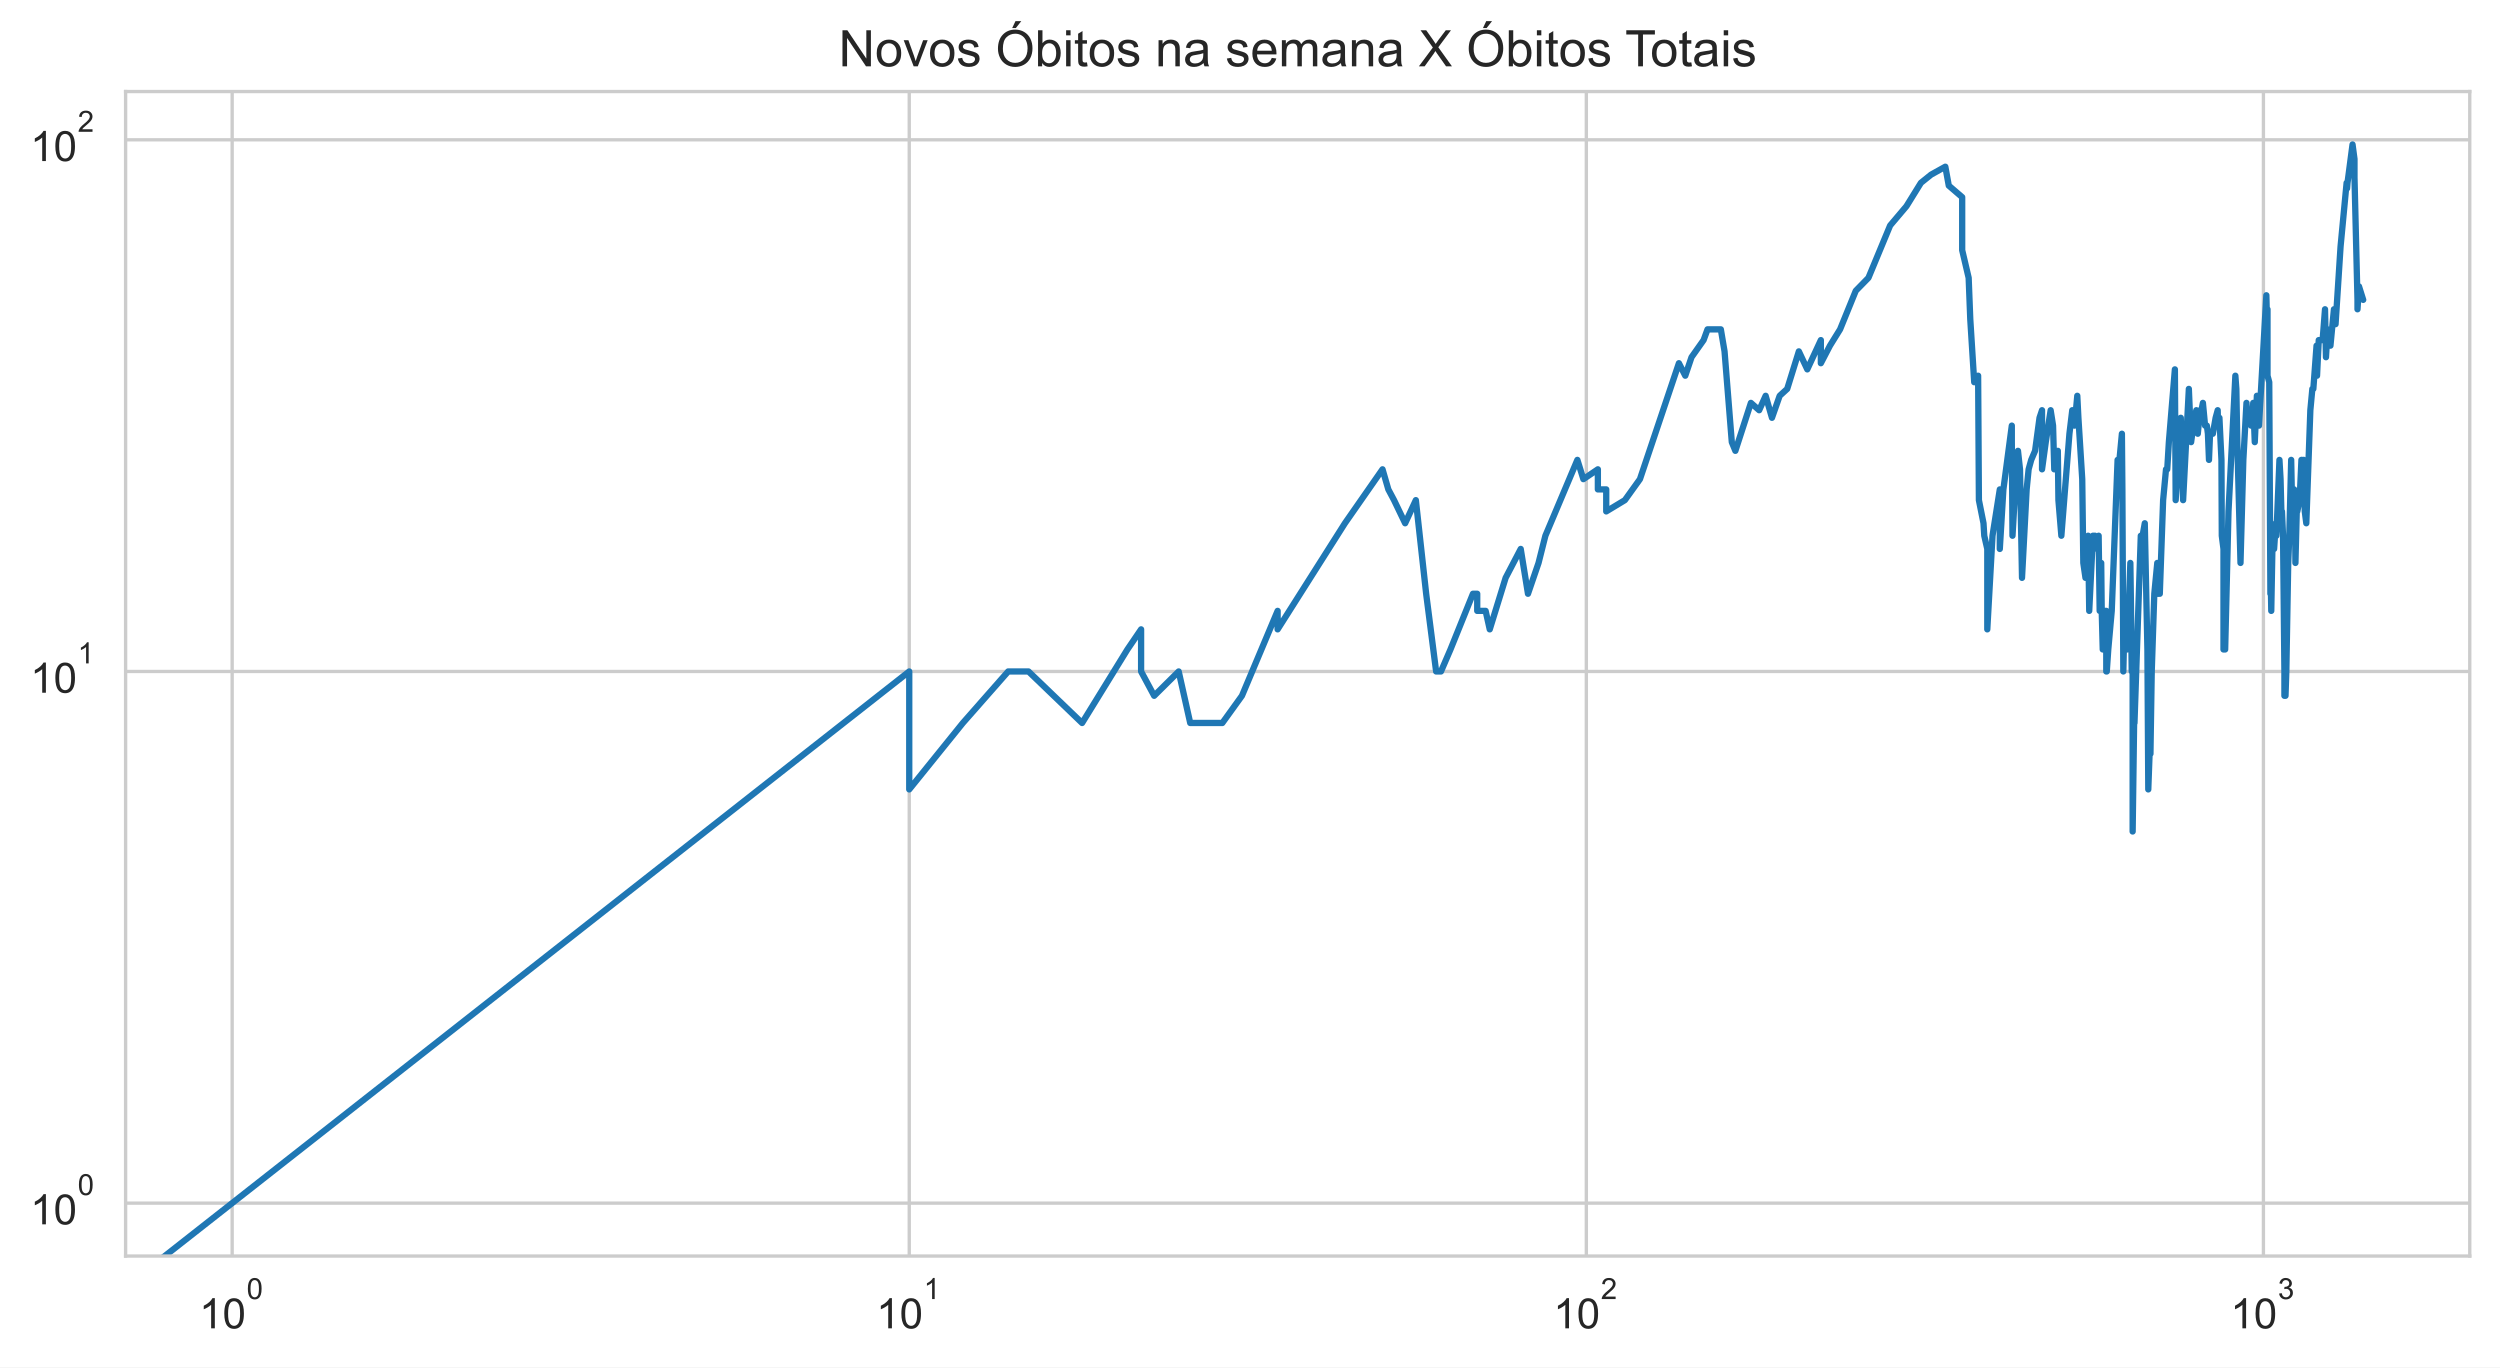
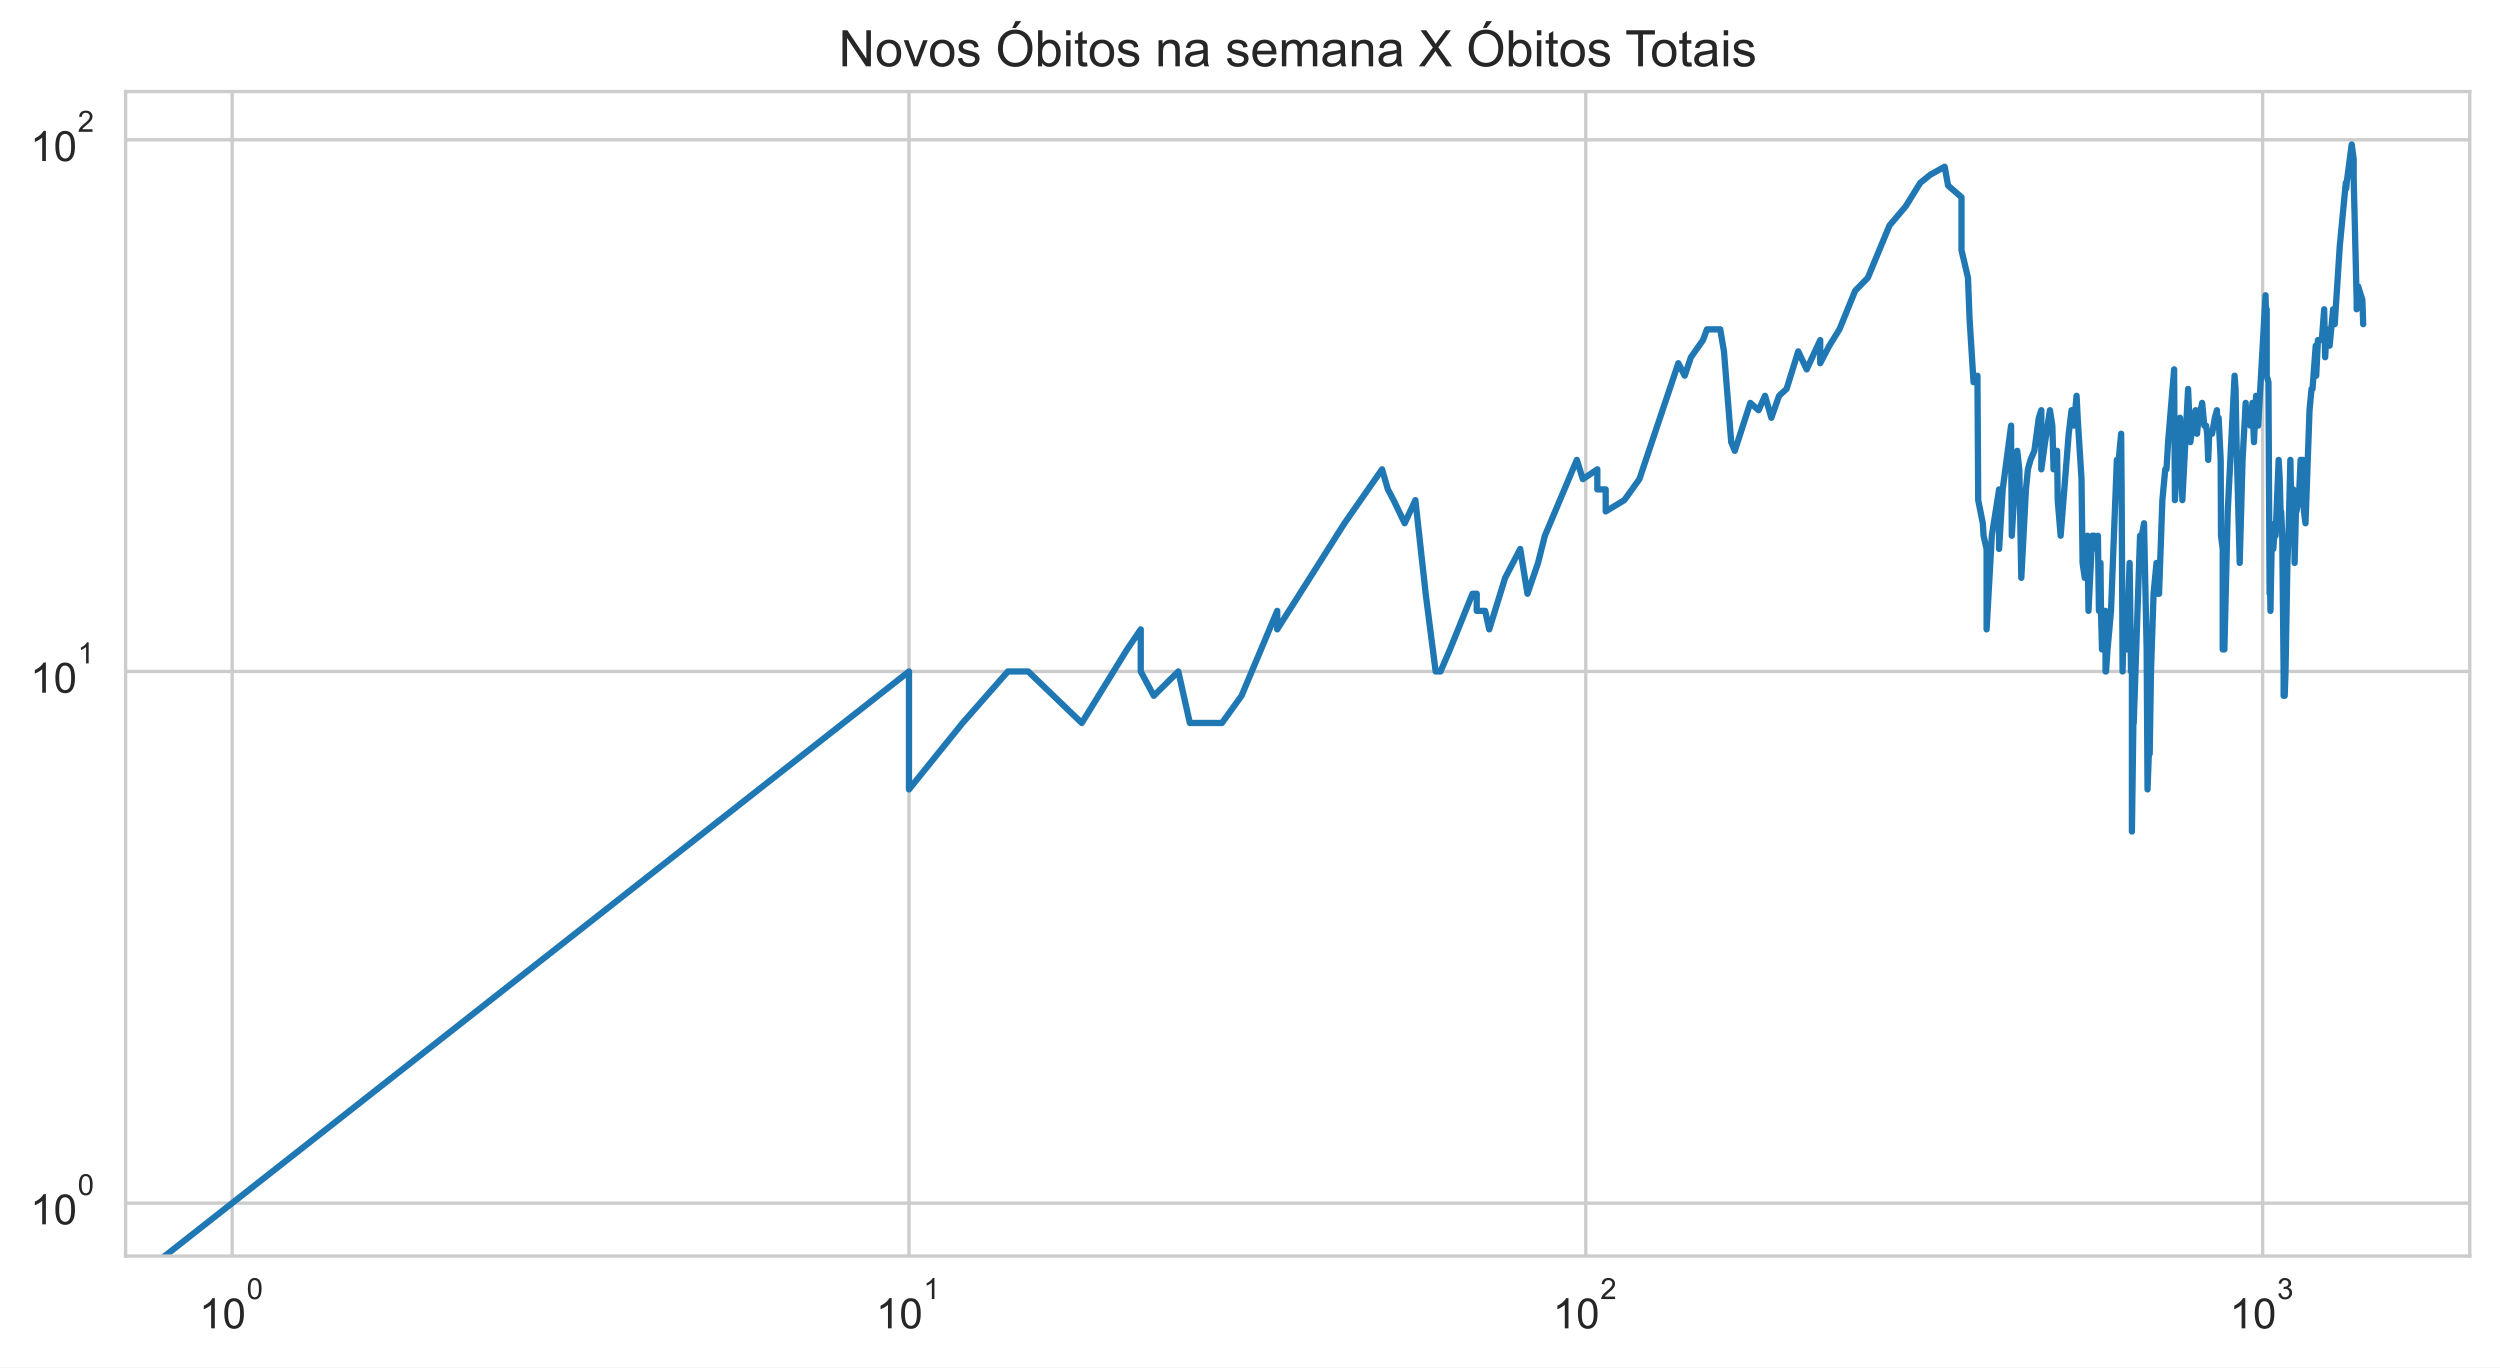
<svg xmlns="http://www.w3.org/2000/svg" xmlns:xlink="http://www.w3.org/1999/xlink" height="325.489pt" version="1.1" viewBox="0 0 595.1 325.489" width="595.1pt">
  <defs>
    <style type="text/css">*{stroke-linecap:butt;stroke-linejoin:round;}</style>
  </defs>
  <g id="figure_1">
    <g id="patch_1">
      <path d="M 0 325.489  L 595.1 325.489  L 595.1 0  L 0 0  z " style="fill:#ffffff;" />
    </g>
    <g id="axes_1">
      <g id="patch_2">
        <path d="M 29.9 298.989  L 587.9 298.989  L 587.9 21.789  L 29.9 21.789  z " style="fill:#ffffff;" />
      </g>
      <g id="matplotlib.axis_1">
        <g id="xtick_1">
          <g id="line2d_1">
-             <path clip-path="url(#p2b3587c972)" d="M 55.264 298.989  L 55.264 21.789  " style="fill:none;stroke:#cccccc;stroke-linecap:round;stroke-width:0.8;" />
+             <path clip-path="url(#p0cc1d0c142)" d="M 55.264 298.989  L 55.264 21.789  " style="fill:none;stroke:#cccccc;stroke-linecap:round;stroke-width:0.8;" />
          </g>
          <g id="text_1">
            <g style="fill:#262626;" transform="translate(47.41364 316.3019)scale(0.1 -0.1)">
              <defs>
                <path d="M 2384 0  L 1822 0  L 1822 3584  Q 1619 3391 1289 3197  Q 959 3003 697 2906  L 697 3450  Q 1169 3672 1522 3987  Q 1875 4303 2022 4600  L 2384 4600  L 2384 0  z " id="ArialMT-31" transform="scale(0.015625)" />
                <path d="M 266 2259  Q 266 3072 433 3567  Q 600 4063 929 4331  Q 1259 4600 1759 4600  Q 2128 4600 2406 4451  Q 2684 4303 2865 4023  Q 3047 3744 3150 3342  Q 3253 2941 3253 2259  Q 3253 1453 3087 958  Q 2922 463 2592 192  Q 2263 -78 1759 -78  Q 1097 -78 719 397  Q 266 969 266 2259  z M 844 2259  Q 844 1131 1108 757  Q 1372 384 1759 384  Q 2147 384 2411 759  Q 2675 1134 2675 2259  Q 2675 3391 2411 3762  Q 2147 4134 1753 4134  Q 1366 4134 1134 3806  Q 844 3388 844 2259  z " id="ArialMT-30" transform="scale(0.015625)" />
              </defs>
              <use transform="translate(0 0.99375)" xlink:href="#ArialMT-31" />
              <use transform="translate(55.61523 0.99375)" xlink:href="#ArialMT-30" />
              <use transform="translate(112.9728 70.6875)scale(0.7)" xlink:href="#ArialMT-30" />
            </g>
          </g>
        </g>
        <g id="xtick_2">
          <g id="line2d_2">
-             <path clip-path="url(#p2b3587c972)" d="M 216.437 298.989  L 216.437 21.789  " style="fill:none;stroke:#cccccc;stroke-linecap:round;stroke-width:0.8;" />
+             <path clip-path="url(#p0cc1d0c142)" d="M 216.374 298.989  L 216.374 21.789  " style="fill:none;stroke:#cccccc;stroke-linecap:round;stroke-width:0.8;" />
          </g>
          <g id="text_2">
-             <g style="fill:#262626;" transform="translate(208.5873 316.3019)scale(0.1 -0.1)">
+             <g style="fill:#262626;" transform="translate(208.5241 316.3019)scale(0.1 -0.1)">
              <use transform="translate(0 0.99375)" xlink:href="#ArialMT-31" />
              <use transform="translate(55.61523 0.99375)" xlink:href="#ArialMT-30" />
              <use transform="translate(112.9728 70.6875)scale(0.7)" xlink:href="#ArialMT-31" />
            </g>
          </g>
        </g>
        <g id="xtick_3">
          <g id="line2d_3">
-             <path clip-path="url(#p2b3587c972)" d="M 377.611 298.989  L 377.611 21.789  " style="fill:none;stroke:#cccccc;stroke-linecap:round;stroke-width:0.8;" />
+             <path clip-path="url(#p0cc1d0c142)" d="M 377.484 298.989  L 377.484 21.789  " style="fill:none;stroke:#cccccc;stroke-linecap:round;stroke-width:0.8;" />
          </g>
          <g id="text_3">
-             <g style="fill:#262626;" transform="translate(369.761 316.3019)scale(0.1 -0.1)">
+             <g style="fill:#262626;" transform="translate(369.6345 316.3019)scale(0.1 -0.1)">
              <defs>
                <path d="M 3222 541  L 3222 0  L 194 0  Q 188 203 259 391  Q 375 700 629 1000  Q 884 1300 1366 1694  Q 2113 2306 2375 2664  Q 2638 3022 2638 3341  Q 2638 3675 2398 3904  Q 2159 4134 1775 4134  Q 1369 4134 1125 3890  Q 881 3647 878 3216  L 300 3275  Q 359 3922 746 4261  Q 1134 4600 1788 4600  Q 2447 4600 2831 4234  Q 3216 3869 3216 3328  Q 3216 3053 3103 2787  Q 2991 2522 2730 2228  Q 2469 1934 1863 1422  Q 1356 997 1212 845  Q 1069 694 975 541  L 3222 541  z " id="ArialMT-32" transform="scale(0.015625)" />
              </defs>
              <use transform="translate(0 0.99375)" xlink:href="#ArialMT-31" />
              <use transform="translate(55.61523 0.99375)" xlink:href="#ArialMT-30" />
              <use transform="translate(112.9728 70.6875)scale(0.7)" xlink:href="#ArialMT-32" />
            </g>
          </g>
        </g>
        <g id="xtick_4">
          <g id="line2d_4">
-             <path clip-path="url(#p2b3587c972)" d="M 538.785 298.989  L 538.785 21.789  " style="fill:none;stroke:#cccccc;stroke-linecap:round;stroke-width:0.8;" />
+             <path clip-path="url(#p0cc1d0c142)" d="M 538.595 298.989  L 538.595 21.789  " style="fill:none;stroke:#cccccc;stroke-linecap:round;stroke-width:0.8;" />
          </g>
          <g id="text_4">
-             <g style="fill:#262626;" transform="translate(530.9347 316.3019)scale(0.1 -0.1)">
+             <g style="fill:#262626;" transform="translate(530.7449 316.3019)scale(0.1 -0.1)">
              <defs>
                <path d="M 269 1209  L 831 1284  Q 928 806 1161 595  Q 1394 384 1728 384  Q 2125 384 2398 659  Q 2672 934 2672 1341  Q 2672 1728 2419 1979  Q 2166 2231 1775 2231  Q 1616 2231 1378 2169  L 1441 2663  Q 1497 2656 1531 2656  Q 1891 2656 2178 2843  Q 2466 3031 2466 3422  Q 2466 3731 2256 3934  Q 2047 4138 1716 4138  Q 1388 4138 1169 3931  Q 950 3725 888 3313  L 325 3413  Q 428 3978 793 4289  Q 1159 4600 1703 4600  Q 2078 4600 2393 4439  Q 2709 4278 2876 4000  Q 3044 3722 3044 3409  Q 3044 3113 2884 2869  Q 2725 2625 2413 2481  Q 2819 2388 3044 2092  Q 3269 1797 3269 1353  Q 3269 753 2831 336  Q 2394 -81 1725 -81  Q 1122 -81 723 278  Q 325 638 269 1209  z " id="ArialMT-33" transform="scale(0.015625)" />
              </defs>
              <use transform="translate(0 0.99375)" xlink:href="#ArialMT-31" />
              <use transform="translate(55.61523 0.99375)" xlink:href="#ArialMT-30" />
              <use transform="translate(112.9728 70.6875)scale(0.7)" xlink:href="#ArialMT-33" />
            </g>
          </g>
        </g>
        <g id="xtick_5" />
        <g id="xtick_6" />
        <g id="xtick_7" />
        <g id="xtick_8" />
        <g id="xtick_9" />
        <g id="xtick_10" />
        <g id="xtick_11" />
        <g id="xtick_12" />
        <g id="xtick_13" />
        <g id="xtick_14" />
        <g id="xtick_15" />
        <g id="xtick_16" />
        <g id="xtick_17" />
        <g id="xtick_18" />
        <g id="xtick_19" />
        <g id="xtick_20" />
        <g id="xtick_21" />
        <g id="xtick_22" />
        <g id="xtick_23" />
        <g id="xtick_24" />
        <g id="xtick_25" />
        <g id="xtick_26" />
        <g id="xtick_27" />
        <g id="xtick_28" />
        <g id="xtick_29" />
        <g id="xtick_30" />
        <g id="xtick_31" />
        <g id="xtick_32" />
      </g>
      <g id="matplotlib.axis_2">
        <g id="ytick_1">
          <g id="line2d_5">
-             <path clip-path="url(#p2b3587c972)" d="M 29.9 286.389  L 587.9 286.389  " style="fill:none;stroke:#cccccc;stroke-linecap:round;stroke-width:0.8;" />
+             <path clip-path="url(#p0cc1d0c142)" d="M 29.9 286.389  L 587.9 286.389  " style="fill:none;stroke:#cccccc;stroke-linecap:round;stroke-width:0.8;" />
          </g>
          <g id="text_5">
            <g style="fill:#262626;" transform="translate(7.2 291.5456)scale(0.1 -0.1)">
              <use transform="translate(0 0.99375)" xlink:href="#ArialMT-31" />
              <use transform="translate(55.61523 0.99375)" xlink:href="#ArialMT-30" />
              <use transform="translate(112.9728 70.6875)scale(0.7)" xlink:href="#ArialMT-30" />
            </g>
          </g>
        </g>
        <g id="ytick_2">
          <g id="line2d_6">
-             <path clip-path="url(#p2b3587c972)" d="M 29.9 159.834  L 587.9 159.834  " style="fill:none;stroke:#cccccc;stroke-linecap:round;stroke-width:0.8;" />
+             <path clip-path="url(#p0cc1d0c142)" d="M 29.9 159.834  L 587.9 159.834  " style="fill:none;stroke:#cccccc;stroke-linecap:round;stroke-width:0.8;" />
          </g>
          <g id="text_6">
            <g style="fill:#262626;" transform="translate(7.2 164.9904)scale(0.1 -0.1)">
              <use transform="translate(0 0.99375)" xlink:href="#ArialMT-31" />
              <use transform="translate(55.61523 0.99375)" xlink:href="#ArialMT-30" />
              <use transform="translate(112.9728 70.6875)scale(0.7)" xlink:href="#ArialMT-31" />
            </g>
          </g>
        </g>
        <g id="ytick_3">
          <g id="line2d_7">
-             <path clip-path="url(#p2b3587c972)" d="M 29.9 33.279  L 587.9 33.279  " style="fill:none;stroke:#cccccc;stroke-linecap:round;stroke-width:0.8;" />
+             <path clip-path="url(#p0cc1d0c142)" d="M 29.9 33.279  L 587.9 33.279  " style="fill:none;stroke:#cccccc;stroke-linecap:round;stroke-width:0.8;" />
          </g>
          <g id="text_7">
            <g style="fill:#262626;" transform="translate(7.2 38.43524)scale(0.1 -0.1)">
              <use transform="translate(0 0.99375)" xlink:href="#ArialMT-31" />
              <use transform="translate(55.61523 0.99375)" xlink:href="#ArialMT-30" />
              <use transform="translate(112.9728 70.6875)scale(0.7)" xlink:href="#ArialMT-32" />
            </g>
          </g>
        </g>
        <g id="ytick_4" />
        <g id="ytick_5" />
        <g id="ytick_6" />
        <g id="ytick_7" />
        <g id="ytick_8" />
        <g id="ytick_9" />
        <g id="ytick_10" />
        <g id="ytick_11" />
        <g id="ytick_12" />
        <g id="ytick_13" />
        <g id="ytick_14" />
        <g id="ytick_15" />
        <g id="ytick_16" />
        <g id="ytick_17" />
        <g id="ytick_18" />
        <g id="ytick_19" />
        <g id="ytick_20" />
        <g id="ytick_21" />
      </g>
      <g id="line2d_8">
-         <path clip-path="url(#p2b3587c972)" d="M 4.194 326.489  L 216.437 159.834  L 216.437 187.91  L 229.199 172.099  L 239.989 159.834  L 239.989 159.834  L 244.819 159.834  L 257.581 172.099  L 268.371 154.596  L 271.627 149.813  L 271.627 159.834  L 274.738 165.625  L 274.738 165.625  L 280.575 159.834  L 283.32 172.099  L 290.964 172.099  L 295.632 165.625  L 304.127 145.414  L 304.127 149.813  L 304.127 149.813  L 320.145 124.556  L 329.093 111.716  L 330.479 116.499  L 331.838 119.056  L 334.48 124.556  L 337.026 119.056  L 339.482 141.341  L 341.855 159.834  L 343.012 159.834  L 345.27 154.596  L 350.616 141.341  L 351.638 141.341  L 351.638 145.414  L 353.638 145.414  L 354.617 149.813  L 358.401 137.549  L 361.992 130.67  L 363.72 141.341  L 366.235 134.002  L 367.863 127.528  L 375.479 109.473  L 376.907 114.056  L 380.356 111.716  L 380.356 116.499  L 382.347 116.499  L 382.347 121.737  L 386.783 119.056  L 390.373 114.056  L 399.647 86.46  L 401.163 89.431  L 402.647 85.032  L 405.524 80.959  L 406.457 78.402  L 409.629 78.402  L 410.51 83.64  L 412.238 105.243  L 413.087 107.317  L 416.782 95.905  L 418.754 97.65  L 420.293 94.214  L 421.798 99.452  L 423.635 94.214  L 425.426 92.573  L 428.198 83.64  L 430.208 87.925  L 433.434 80.959  L 433.434 86.46  L 435.607 82.283  L 438.011 78.402  L 441.748 69.22  L 444.762 66.137  L 449.931 53.673  L 453.807 49.091  L 457.256 43.52  L 459.681 41.569  L 463.065 39.684  L 463.886 44.186  L 467.078 46.935  L 467.078 59.553  L 467.078 59.553  L 468.62 66.137  L 469.001 75.959  L 469.943 90.98  L 470.872 89.431  L 471.057 119.056  L 471.057 119.056  L 472.153 124.556  L 472.335 127.528  L 473.054 130.67  L 473.054 149.813  L 474.296 127.528  L 474.296 127.528  L 476.033 116.499  L 476.033 130.67  L 476.886 116.499  L 478.891 101.315  L 478.891 105.243  L 478.891 105.243  L 479.055 127.528  L 479.546 119.056  L 480.358 107.317  L 480.84 111.716  L 481.319 137.549  L 482.423 116.499  L 482.423 116.499  L 482.892 111.716  L 483.511 109.473  L 484.43 107.317  L 485.487 99.452  L 486.084 97.65  L 486.084 111.716  L 486.084 111.716  L 486.97 105.243  L 488.135 97.65  L 488.709 101.315  L 488.995 111.716  L 489.704 109.473  L 489.704 109.473  L 489.845 107.317  L 489.986 119.056  L 490.685 127.528  L 492.607 103.244  L 493.281 97.65  L 493.815 99.452  L 493.815 99.452  L 493.815 101.315  L 494.477 94.214  L 494.74 99.452  L 495.654 114.056  L 495.912 134.002  L 495.912 134.002  L 496.427 137.549  L 497.065 127.528  L 497.319 145.414  L 498.199 127.528  L 498.199 127.528  L 498.697 127.528  L 499.192 130.67  L 499.561 127.528  L 499.806 145.414  L 500.171 134.002  L 500.292 145.414  L 500.535 154.596  L 501.137 145.414  L 501.137 149.813  L 501.376 145.414  L 501.376 159.834  L 501.495 159.834  L 501.852 154.596  L 502.678 145.414  L 504.071 109.473  L 504.3 109.473  L 504.3 109.473  L 504.3 111.716  L 505.098 103.244  L 505.211 116.499  L 505.436 159.834  L 505.436 159.834  L 505.662 149.813  L 506.332 154.596  L 506.555 149.813  L 507.107 134.002  L 507.217 141.341  L 507.437 159.834  L 507.655 159.834  L 507.655 197.931  L 508.091 165.625  L 508.091 172.099  L 509.594 127.528  L 509.912 130.67  L 509.912 130.67  L 510.017 127.528  L 510.543 124.556  L 511.169 154.596  L 511.377 187.91  L 511.686 179.438  L 511.892 179.438  L 512.2 159.834  L 512.811 141.341  L 513.518 134.002  L 513.518 141.341  L 513.618 141.341  L 514.118 141.341  L 514.91 119.056  L 515.596 111.716  L 515.888 111.716  L 515.888 111.716  L 516.275 105.243  L 517.708 87.925  L 517.897 119.056  L 517.897 119.056  L 519.113 99.452  L 519.667 119.056  L 521.033 92.573  L 521.033 92.573  L 521.572 105.243  L 522.373 99.452  L 522.814 97.65  L 523.165 103.244  L 523.688 97.65  L 523.688 99.452  L 523.688 99.452  L 524.38 95.905  L 524.894 101.315  L 525.319 101.315  L 525.573 103.244  L 525.826 109.473  L 526.079 103.244  L 526.747 103.244  L 527.409 99.452  L 527.901 97.65  L 527.983 101.315  L 528.309 99.452  L 528.795 109.473  L 528.876 127.528  L 529.278 130.67  L 529.278 154.596  L 529.278 154.596  L 529.677 154.596  L 530.47 121.737  L 532.106 89.431  L 532.106 89.431  L 532.337 92.573  L 532.567 105.243  L 533.328 134.002  L 534.005 109.473  L 534.005 109.473  L 534.751 95.905  L 534.825 99.452  L 535.635 97.65  L 535.854 101.315  L 536.363 95.905  L 536.363 95.905  L 536.725 105.243  L 537.228 94.214  L 537.727 101.315  L 539.481 70.288  L 539.62 75.959  L 539.758 73.62  L 539.758 73.62  L 539.758 89.431  L 540.171 90.98  L 540.445 141.341  L 540.581 141.341  L 540.65 145.414  L 540.65 145.414  L 540.922 130.67  L 541.328 130.67  L 541.732 124.556  L 541.866 124.556  L 541.866 127.528  L 541.866 127.528  L 542.599 109.473  L 542.863 114.056  L 543.127 124.556  L 543.193 121.737  L 543.193 121.737  L 543.455 127.528  L 543.782 159.834  L 543.782 165.625  L 543.782 165.625  L 544.042 165.625  L 544.236 159.834  L 544.688 134.002  L 544.945 127.528  L 545.392 109.473  L 545.392 109.473  L 545.583 119.056  L 546.09 116.499  L 546.278 119.056  L 546.404 134.002  L 546.404 134.002  L 546.717 121.737  L 546.842 121.737  L 547.401 119.056  L 547.833 109.473  L 547.956 109.473  L 547.956 109.473  L 548.079 116.499  L 548.385 109.473  L 548.628 121.737  L 548.992 124.556  L 549.954 97.65  L 550.429 92.573  L 550.666 92.573  L 551.43 82.283  L 551.547 89.431  L 551.954 80.959  L 552.876 80.959  L 553.446 73.62  L 553.672 85.032  L 554.067 78.402  L 554.292 80.959  L 554.292 82.283  L 554.739 82.283  L 555.57 73.62  L 555.955 77.167  L 557.149 58.673  L 558.588 43.52  L 558.694 44.861  L 558.799 43.52  L 559.998 34.389  L 560.462 37.862  L 560.462 42.211  L 561.177 71.376  L 561.177 73.62  L 561.532 68.173  L 562.536 71.376  L 562.536 71.376  " style="fill:none;stroke:#1f77b4;stroke-linecap:round;stroke-width:1.5;" />
+         <path clip-path="url(#p0cc1d0c142)" d="M 4.215 326.489  L 216.374 159.834  L 216.374 187.91  L 229.131 172.099  L 239.917 159.834  L 239.917 159.834  L 244.744 159.834  L 257.501 172.099  L 268.287 154.596  L 271.542 149.813  L 271.542 159.834  L 274.652 165.625  L 274.652 165.625  L 280.486 159.834  L 283.231 172.099  L 290.871 172.099  L 295.538 165.625  L 304.029 145.414  L 304.029 149.813  L 304.029 149.813  L 320.041 124.556  L 328.985 111.716  L 330.371 116.499  L 331.73 119.056  L 334.37 124.556  L 336.915 119.056  L 339.37 141.341  L 341.742 159.834  L 342.899 159.834  L 345.156 154.596  L 350.5 141.341  L 351.521 141.341  L 351.521 145.414  L 353.521 145.414  L 354.499 149.813  L 358.282 137.549  L 361.871 130.67  L 363.599 141.341  L 366.113 134.002  L 367.74 127.528  L 375.353 109.473  L 376.781 114.056  L 380.229 111.716  L 380.229 116.499  L 382.219 116.499  L 382.219 121.737  L 386.652 119.056  L 390.241 114.056  L 399.512 86.46  L 401.027 89.431  L 402.511 85.032  L 405.387 80.959  L 406.32 78.402  L 409.49 78.402  L 410.37 83.64  L 412.098 105.243  L 412.946 107.317  L 416.64 95.905  L 418.612 97.65  L 420.149 94.214  L 421.654 99.452  L 423.491 94.214  L 425.28 92.573  L 428.052 83.64  L 430.061 87.925  L 433.286 80.959  L 433.286 86.46  L 435.458 82.283  L 437.86 78.402  L 441.597 69.22  L 444.61 66.137  L 449.776 53.673  L 453.65 49.091  L 457.098 43.52  L 459.522 41.569  L 462.905 39.684  L 463.726 44.186  L 466.916 46.935  L 466.916 59.553  L 466.916 59.553  L 468.458 66.137  L 468.838 75.959  L 469.78 90.98  L 470.709 89.431  L 470.894 119.056  L 470.894 119.056  L 471.99 124.556  L 472.171 127.528  L 472.89 130.67  L 472.89 149.813  L 474.132 127.528  L 474.132 127.528  L 475.868 116.499  L 475.868 130.67  L 476.72 116.499  L 478.725 101.315  L 478.725 105.243  L 478.725 105.243  L 478.889 127.528  L 479.38 119.056  L 480.191 107.317  L 480.673 111.716  L 481.151 137.549  L 482.256 116.499  L 482.256 116.499  L 482.724 111.716  L 483.343 109.473  L 484.262 107.317  L 485.318 99.452  L 485.915 97.65  L 485.915 111.716  L 485.915 111.716  L 486.801 105.243  L 487.965 97.65  L 488.539 101.315  L 488.825 111.716  L 489.534 109.473  L 489.534 109.473  L 489.675 107.317  L 489.815 119.056  L 490.514 127.528  L 492.435 103.244  L 493.109 97.65  L 493.643 99.452  L 493.643 99.452  L 493.643 101.315  L 494.305 94.214  L 494.568 99.452  L 495.481 114.056  L 495.739 134.002  L 495.739 134.002  L 496.254 137.549  L 496.892 127.528  L 497.145 145.414  L 498.025 127.528  L 498.025 127.528  L 498.523 127.528  L 499.018 130.67  L 499.386 127.528  L 499.631 145.414  L 499.996 134.002  L 500.118 145.414  L 500.36 154.596  L 500.962 145.414  L 500.962 149.813  L 501.201 145.414  L 501.201 159.834  L 501.32 159.834  L 501.677 154.596  L 502.502 145.414  L 503.895 109.473  L 504.124 109.473  L 504.124 109.473  L 504.124 111.716  L 504.921 103.244  L 505.034 116.499  L 505.26 159.834  L 505.26 159.834  L 505.485 149.813  L 506.155 154.596  L 506.378 149.813  L 506.93 134.002  L 507.04 141.341  L 507.259 159.834  L 507.478 159.834  L 507.478 197.931  L 507.913 165.625  L 507.913 172.099  L 509.415 127.528  L 509.733 130.67  L 509.733 130.67  L 509.839 127.528  L 510.365 124.556  L 510.99 154.596  L 511.198 187.91  L 511.507 179.438  L 511.713 179.438  L 512.021 159.834  L 512.632 141.341  L 513.338 134.002  L 513.338 141.341  L 513.438 141.341  L 513.938 141.341  L 514.73 119.056  L 515.415 111.716  L 515.707 111.716  L 515.707 111.716  L 516.094 105.243  L 517.527 87.925  L 517.716 119.056  L 517.716 119.056  L 518.931 99.452  L 519.485 119.056  L 520.851 92.573  L 520.851 92.573  L 521.389 105.243  L 522.19 99.452  L 522.631 97.65  L 522.982 103.244  L 523.505 97.65  L 523.505 99.452  L 523.505 99.452  L 524.196 95.905  L 524.709 101.315  L 525.135 101.315  L 525.389 103.244  L 525.642 109.473  L 525.894 103.244  L 526.562 103.244  L 527.224 99.452  L 527.716 97.65  L 527.797 101.315  L 528.123 99.452  L 528.609 109.473  L 528.69 127.528  L 529.092 130.67  L 529.092 154.596  L 529.092 154.596  L 529.491 154.596  L 530.284 121.737  L 531.919 89.431  L 531.919 89.431  L 532.15 92.573  L 532.379 105.243  L 533.14 134.002  L 533.817 109.473  L 533.817 109.473  L 534.563 95.905  L 534.637 99.452  L 535.446 97.65  L 535.666 101.315  L 536.175 95.905  L 536.175 95.905  L 536.536 105.243  L 537.038 94.214  L 537.537 101.315  L 539.291 70.288  L 539.43 75.959  L 539.568 73.62  L 539.568 73.62  L 539.568 89.431  L 539.981 90.98  L 540.254 141.341  L 540.391 141.341  L 540.459 145.414  L 540.459 145.414  L 540.731 130.67  L 541.137 130.67  L 541.541 124.556  L 541.675 124.556  L 541.675 127.528  L 541.675 127.528  L 542.407 109.473  L 542.672 114.056  L 542.936 124.556  L 543.001 121.737  L 543.001 121.737  L 543.264 127.528  L 543.59 159.834  L 543.59 165.625  L 543.59 165.625  L 543.85 165.625  L 544.045 159.834  L 544.496 134.002  L 544.753 127.528  L 545.2 109.473  L 545.2 109.473  L 545.391 119.056  L 545.897 116.499  L 546.086 119.056  L 546.211 134.002  L 546.211 134.002  L 546.524 121.737  L 546.649 121.737  L 547.208 119.056  L 547.64 109.473  L 547.763 109.473  L 547.763 109.473  L 547.886 116.499  L 548.191 109.473  L 548.435 121.737  L 548.799 124.556  L 549.76 97.65  L 550.235 92.573  L 550.472 92.573  L 551.235 82.283  L 551.352 89.431  L 551.759 80.959  L 552.68 80.959  L 553.25 73.62  L 553.477 85.032  L 553.871 78.402  L 554.096 80.959  L 554.096 82.283  L 554.543 82.283  L 555.374 73.62  L 555.758 77.167  L 556.952 58.673  L 558.391 43.52  L 558.496 44.861  L 558.601 43.52  L 559.8 34.389  L 560.264 37.862  L 560.264 42.211  L 560.979 71.376  L 560.979 73.62  L 561.333 68.173  L 562.337 71.376  L 562.536 77.167  L 562.536 77.167  " style="fill:none;stroke:#1f77b4;stroke-linecap:round;stroke-width:1.5;" />
      </g>
      <g id="patch_3">
        <path d="M 29.9 298.989  L 29.9 21.789  " style="fill:none;stroke:#cccccc;stroke-linecap:square;stroke-linejoin:miter;stroke-width:0.8;" />
      </g>
      <g id="patch_4">
        <path d="M 587.9 298.989  L 587.9 21.789  " style="fill:none;stroke:#cccccc;stroke-linecap:square;stroke-linejoin:miter;stroke-width:0.8;" />
      </g>
      <g id="patch_5">
        <path d="M 29.9 298.989  L 587.9 298.989  " style="fill:none;stroke:#cccccc;stroke-linecap:square;stroke-linejoin:miter;stroke-width:0.8;" />
      </g>
      <g id="patch_6">
        <path d="M 29.9 21.789  L 587.9 21.789  " style="fill:none;stroke:#cccccc;stroke-linecap:square;stroke-linejoin:miter;stroke-width:0.8;" />
      </g>
      <g id="text_8">
        <g style="fill:#262626;" transform="translate(199.6278 15.78937)scale(0.12 -0.12)">
          <defs>
            <path d="M 488 0  L 488 4581  L 1109 4581  L 3516 984  L 3516 4581  L 4097 4581  L 4097 0  L 3475 0  L 1069 3600  L 1069 0  L 488 0  z " id="ArialMT-4e" transform="scale(0.015625)" />
            <path d="M 213 1659  Q 213 2581 725 3025  Q 1153 3394 1769 3394  Q 2453 3394 2887 2945  Q 3322 2497 3322 1706  Q 3322 1066 3130 698  Q 2938 331 2570 128  Q 2203 -75 1769 -75  Q 1072 -75 642 372  Q 213 819 213 1659  z M 791 1659  Q 791 1022 1069 705  Q 1347 388 1769 388  Q 2188 388 2466 706  Q 2744 1025 2744 1678  Q 2744 2294 2464 2611  Q 2184 2928 1769 2928  Q 1347 2928 1069 2612  Q 791 2297 791 1659  z " id="ArialMT-6f" transform="scale(0.015625)" />
            <path d="M 1344 0  L 81 3319  L 675 3319  L 1388 1331  Q 1503 1009 1600 663  Q 1675 925 1809 1294  L 2547 3319  L 3125 3319  L 1869 0  L 1344 0  z " id="ArialMT-76" transform="scale(0.015625)" />
            <path d="M 197 991  L 753 1078  Q 800 744 1014 566  Q 1228 388 1613 388  Q 2000 388 2187 545  Q 2375 703 2375 916  Q 2375 1106 2209 1216  Q 2094 1291 1634 1406  Q 1016 1563 777 1677  Q 538 1791 414 1992  Q 291 2194 291 2438  Q 291 2659 392 2848  Q 494 3038 669 3163  Q 800 3259 1026 3326  Q 1253 3394 1513 3394  Q 1903 3394 2198 3281  Q 2494 3169 2634 2976  Q 2775 2784 2828 2463  L 2278 2388  Q 2241 2644 2061 2787  Q 1881 2931 1553 2931  Q 1166 2931 1000 2803  Q 834 2675 834 2503  Q 834 2394 903 2306  Q 972 2216 1119 2156  Q 1203 2125 1616 2013  Q 2213 1853 2448 1751  Q 2684 1650 2818 1456  Q 2953 1263 2953 975  Q 2953 694 2789 445  Q 2625 197 2315 61  Q 2006 -75 1616 -75  Q 969 -75 630 194  Q 291 463 197 991  z " id="ArialMT-73" transform="scale(0.015625)" />
            <path id="ArialMT-20" transform="scale(0.015625)" />
            <path d="M 309 2231  Q 309 3372 921 4017  Q 1534 4663 2503 4663  Q 3138 4663 3647 4359  Q 4156 4056 4423 3514  Q 4691 2972 4691 2284  Q 4691 1588 4409 1038  Q 4128 488 3612 205  Q 3097 -78 2500 -78  Q 1853 -78 1343 234  Q 834 547 571 1087  Q 309 1628 309 2231  z M 934 2222  Q 934 1394 1379 917  Q 1825 441 2497 441  Q 3181 441 3623 922  Q 4066 1403 4066 2288  Q 4066 2847 3877 3264  Q 3688 3681 3323 3911  Q 2959 4141 2506 4141  Q 1863 4141 1398 3698  Q 934 3256 934 2222  z M 2116 4862  L 2531 5737  L 3269 5737  L 2581 4862  L 2116 4862  z " id="ArialMT-d3" transform="scale(0.015625)" />
            <path d="M 941 0  L 419 0  L 419 4581  L 981 4581  L 981 2947  Q 1338 3394 1891 3394  Q 2197 3394 2470 3270  Q 2744 3147 2920 2923  Q 3097 2700 3197 2384  Q 3297 2069 3297 1709  Q 3297 856 2875 390  Q 2453 -75 1863 -75  Q 1275 -75 941 416  L 941 0  z M 934 1684  Q 934 1088 1097 822  Q 1363 388 1816 388  Q 2184 388 2453 708  Q 2722 1028 2722 1663  Q 2722 2313 2464 2622  Q 2206 2931 1841 2931  Q 1472 2931 1203 2611  Q 934 2291 934 1684  z " id="ArialMT-62" transform="scale(0.015625)" />
            <path d="M 425 3934  L 425 4581  L 988 4581  L 988 3934  L 425 3934  z M 425 0  L 425 3319  L 988 3319  L 988 0  L 425 0  z " id="ArialMT-69" transform="scale(0.015625)" />
            <path d="M 1650 503  L 1731 6  Q 1494 -44 1306 -44  Q 1000 -44 831 53  Q 663 150 594 308  Q 525 466 525 972  L 525 2881  L 113 2881  L 113 3319  L 525 3319  L 525 4141  L 1084 4478  L 1084 3319  L 1650 3319  L 1650 2881  L 1084 2881  L 1084 941  Q 1084 700 1114 631  Q 1144 563 1211 522  Q 1278 481 1403 481  Q 1497 481 1650 503  z " id="ArialMT-74" transform="scale(0.015625)" />
            <path d="M 422 0  L 422 3319  L 928 3319  L 928 2847  Q 1294 3394 1984 3394  Q 2284 3394 2536 3286  Q 2788 3178 2913 3003  Q 3038 2828 3088 2588  Q 3119 2431 3119 2041  L 3119 0  L 2556 0  L 2556 2019  Q 2556 2363 2490 2533  Q 2425 2703 2258 2804  Q 2091 2906 1866 2906  Q 1506 2906 1245 2678  Q 984 2450 984 1813  L 984 0  L 422 0  z " id="ArialMT-6e" transform="scale(0.015625)" />
            <path d="M 2588 409  Q 2275 144 1986 34  Q 1697 -75 1366 -75  Q 819 -75 525 192  Q 231 459 231 875  Q 231 1119 342 1320  Q 453 1522 633 1644  Q 813 1766 1038 1828  Q 1203 1872 1538 1913  Q 2219 1994 2541 2106  Q 2544 2222 2544 2253  Q 2544 2597 2384 2738  Q 2169 2928 1744 2928  Q 1347 2928 1158 2789  Q 969 2650 878 2297  L 328 2372  Q 403 2725 575 2942  Q 747 3159 1072 3276  Q 1397 3394 1825 3394  Q 2250 3394 2515 3294  Q 2781 3194 2906 3042  Q 3031 2891 3081 2659  Q 3109 2516 3109 2141  L 3109 1391  Q 3109 606 3145 398  Q 3181 191 3288 0  L 2700 0  Q 2613 175 2588 409  z M 2541 1666  Q 2234 1541 1622 1453  Q 1275 1403 1131 1340  Q 988 1278 909 1158  Q 831 1038 831 891  Q 831 666 1001 516  Q 1172 366 1500 366  Q 1825 366 2078 508  Q 2331 650 2450 897  Q 2541 1088 2541 1459  L 2541 1666  z " id="ArialMT-61" transform="scale(0.015625)" />
            <path d="M 2694 1069  L 3275 997  Q 3138 488 2766 206  Q 2394 -75 1816 -75  Q 1088 -75 661 373  Q 234 822 234 1631  Q 234 2469 665 2931  Q 1097 3394 1784 3394  Q 2450 3394 2872 2941  Q 3294 2488 3294 1666  Q 3294 1616 3291 1516  L 816 1516  Q 847 969 1125 678  Q 1403 388 1819 388  Q 2128 388 2347 550  Q 2566 713 2694 1069  z M 847 1978  L 2700 1978  Q 2663 2397 2488 2606  Q 2219 2931 1791 2931  Q 1403 2931 1139 2672  Q 875 2413 847 1978  z " id="ArialMT-65" transform="scale(0.015625)" />
            <path d="M 422 0  L 422 3319  L 925 3319  L 925 2853  Q 1081 3097 1340 3245  Q 1600 3394 1931 3394  Q 2300 3394 2536 3241  Q 2772 3088 2869 2813  Q 3263 3394 3894 3394  Q 4388 3394 4653 3120  Q 4919 2847 4919 2278  L 4919 0  L 4359 0  L 4359 2091  Q 4359 2428 4304 2576  Q 4250 2725 4106 2815  Q 3963 2906 3769 2906  Q 3419 2906 3187 2673  Q 2956 2441 2956 1928  L 2956 0  L 2394 0  L 2394 2156  Q 2394 2531 2256 2718  Q 2119 2906 1806 2906  Q 1569 2906 1367 2781  Q 1166 2656 1075 2415  Q 984 2175 984 1722  L 984 0  L 422 0  z " id="ArialMT-6d" transform="scale(0.015625)" />
            <path d="M 28 0  L 1800 2388  L 238 4581  L 959 4581  L 1791 3406  Q 2050 3041 2159 2844  Q 2313 3094 2522 3366  L 3444 4581  L 4103 4581  L 2494 2422  L 4228 0  L 3478 0  L 2325 1634  Q 2228 1775 2125 1941  Q 1972 1691 1906 1597  L 756 0  L 28 0  z " id="ArialMT-58" transform="scale(0.015625)" />
            <path d="M 1659 0  L 1659 4041  L 150 4041  L 150 4581  L 3781 4581  L 3781 4041  L 2266 4041  L 2266 0  L 1659 0  z " id="ArialMT-54" transform="scale(0.015625)" />
          </defs>
          <use xlink:href="#ArialMT-4e" />
          <use x="72.217" xlink:href="#ArialMT-6f" />
          <use x="127.832" xlink:href="#ArialMT-76" />
          <use x="177.832" xlink:href="#ArialMT-6f" />
          <use x="233.447" xlink:href="#ArialMT-73" />
          <use x="283.447" xlink:href="#ArialMT-20" />
          <use x="311.23" xlink:href="#ArialMT-d3" />
          <use x="389.014" xlink:href="#ArialMT-62" />
          <use x="444.629" xlink:href="#ArialMT-69" />
          <use x="466.846" xlink:href="#ArialMT-74" />
          <use x="494.629" xlink:href="#ArialMT-6f" />
          <use x="550.244" xlink:href="#ArialMT-73" />
          <use x="600.244" xlink:href="#ArialMT-20" />
          <use x="628.027" xlink:href="#ArialMT-6e" />
          <use x="683.643" xlink:href="#ArialMT-61" />
          <use x="739.258" xlink:href="#ArialMT-20" />
          <use x="767.041" xlink:href="#ArialMT-73" />
          <use x="817.041" xlink:href="#ArialMT-65" />
          <use x="872.656" xlink:href="#ArialMT-6d" />
          <use x="955.957" xlink:href="#ArialMT-61" />
          <use x="1011.572" xlink:href="#ArialMT-6e" />
          <use x="1067.188" xlink:href="#ArialMT-61" />
          <use x="1122.803" xlink:href="#ArialMT-20" />
          <use x="1150.586" xlink:href="#ArialMT-58" />
          <use x="1217.285" xlink:href="#ArialMT-20" />
          <use x="1245.068" xlink:href="#ArialMT-d3" />
          <use x="1322.852" xlink:href="#ArialMT-62" />
          <use x="1378.467" xlink:href="#ArialMT-69" />
          <use x="1400.684" xlink:href="#ArialMT-74" />
          <use x="1428.467" xlink:href="#ArialMT-6f" />
          <use x="1484.082" xlink:href="#ArialMT-73" />
          <use x="1534.082" xlink:href="#ArialMT-20" />
          <use x="1560.115" xlink:href="#ArialMT-54" />
          <use x="1610.074" xlink:href="#ArialMT-6f" />
          <use x="1665.689" xlink:href="#ArialMT-74" />
          <use x="1693.473" xlink:href="#ArialMT-61" />
          <use x="1749.088" xlink:href="#ArialMT-69" />
          <use x="1771.305" xlink:href="#ArialMT-73" />
        </g>
      </g>
    </g>
  </g>
  <defs>
-     <clipPath id="p2b3587c972">
+     <clipPath id="p0cc1d0c142">
      <rect height="277.2" width="558" x="29.9" y="21.789" />
    </clipPath>
  </defs>
</svg>
